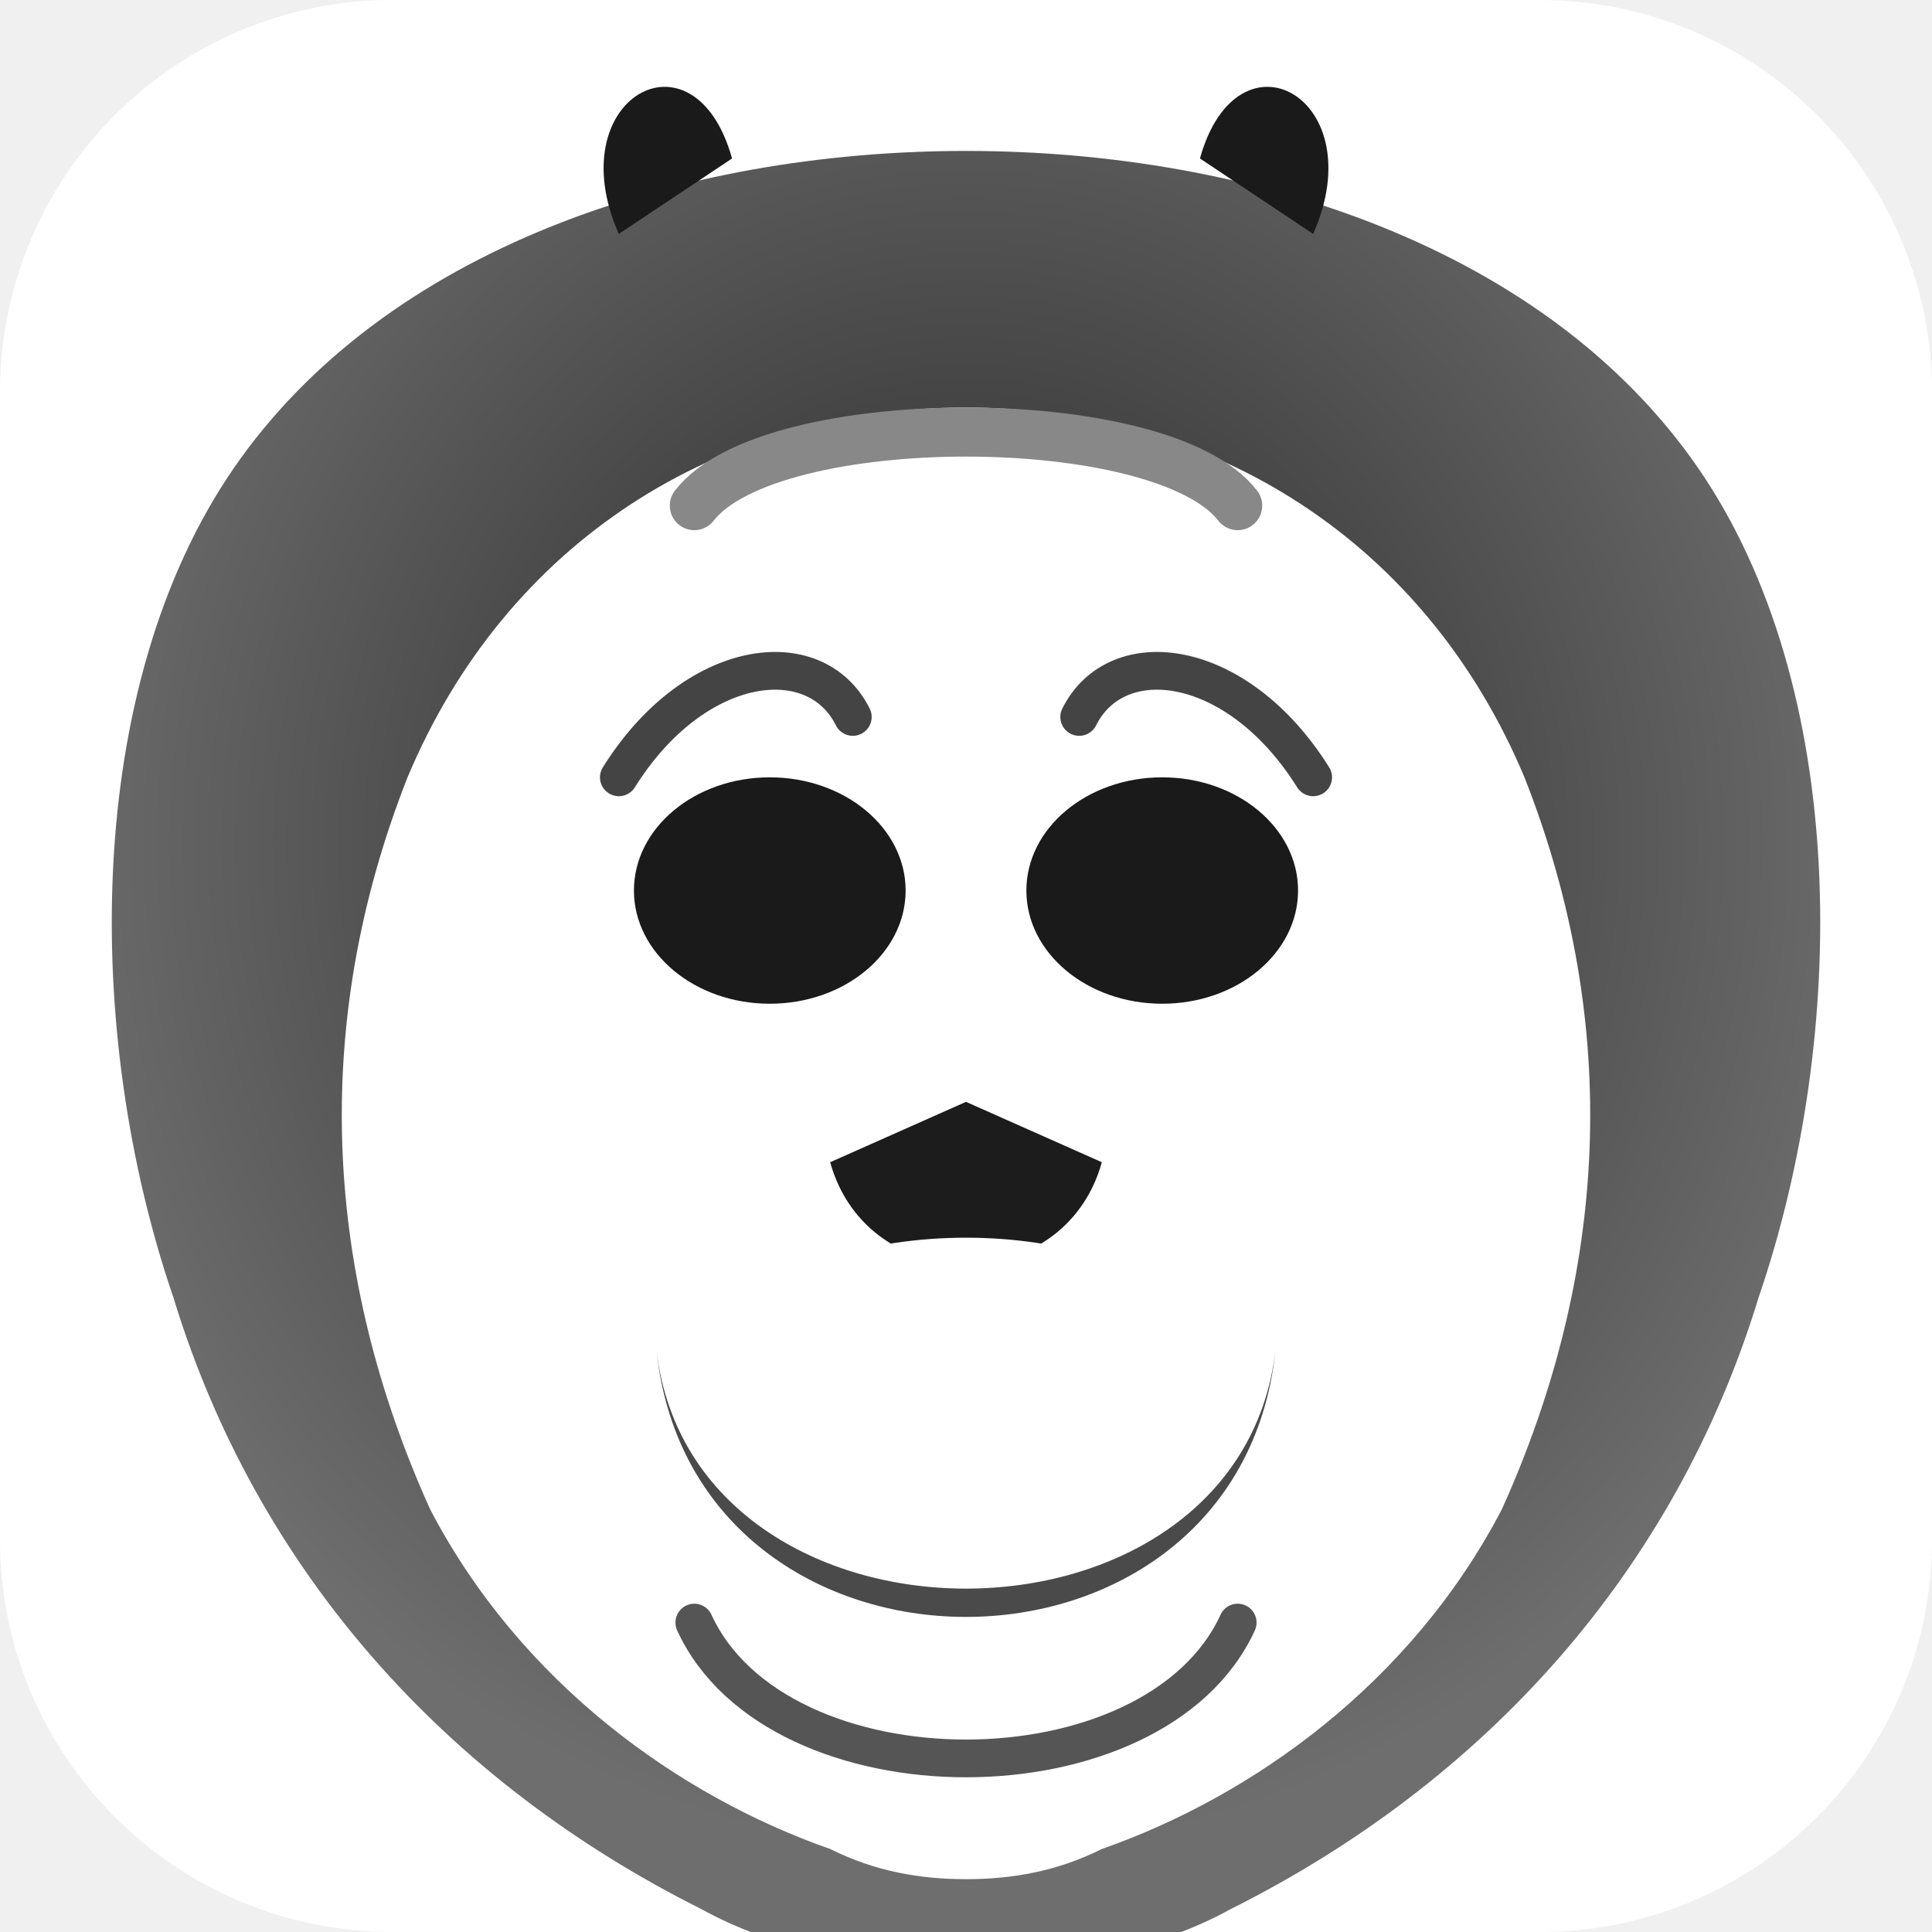
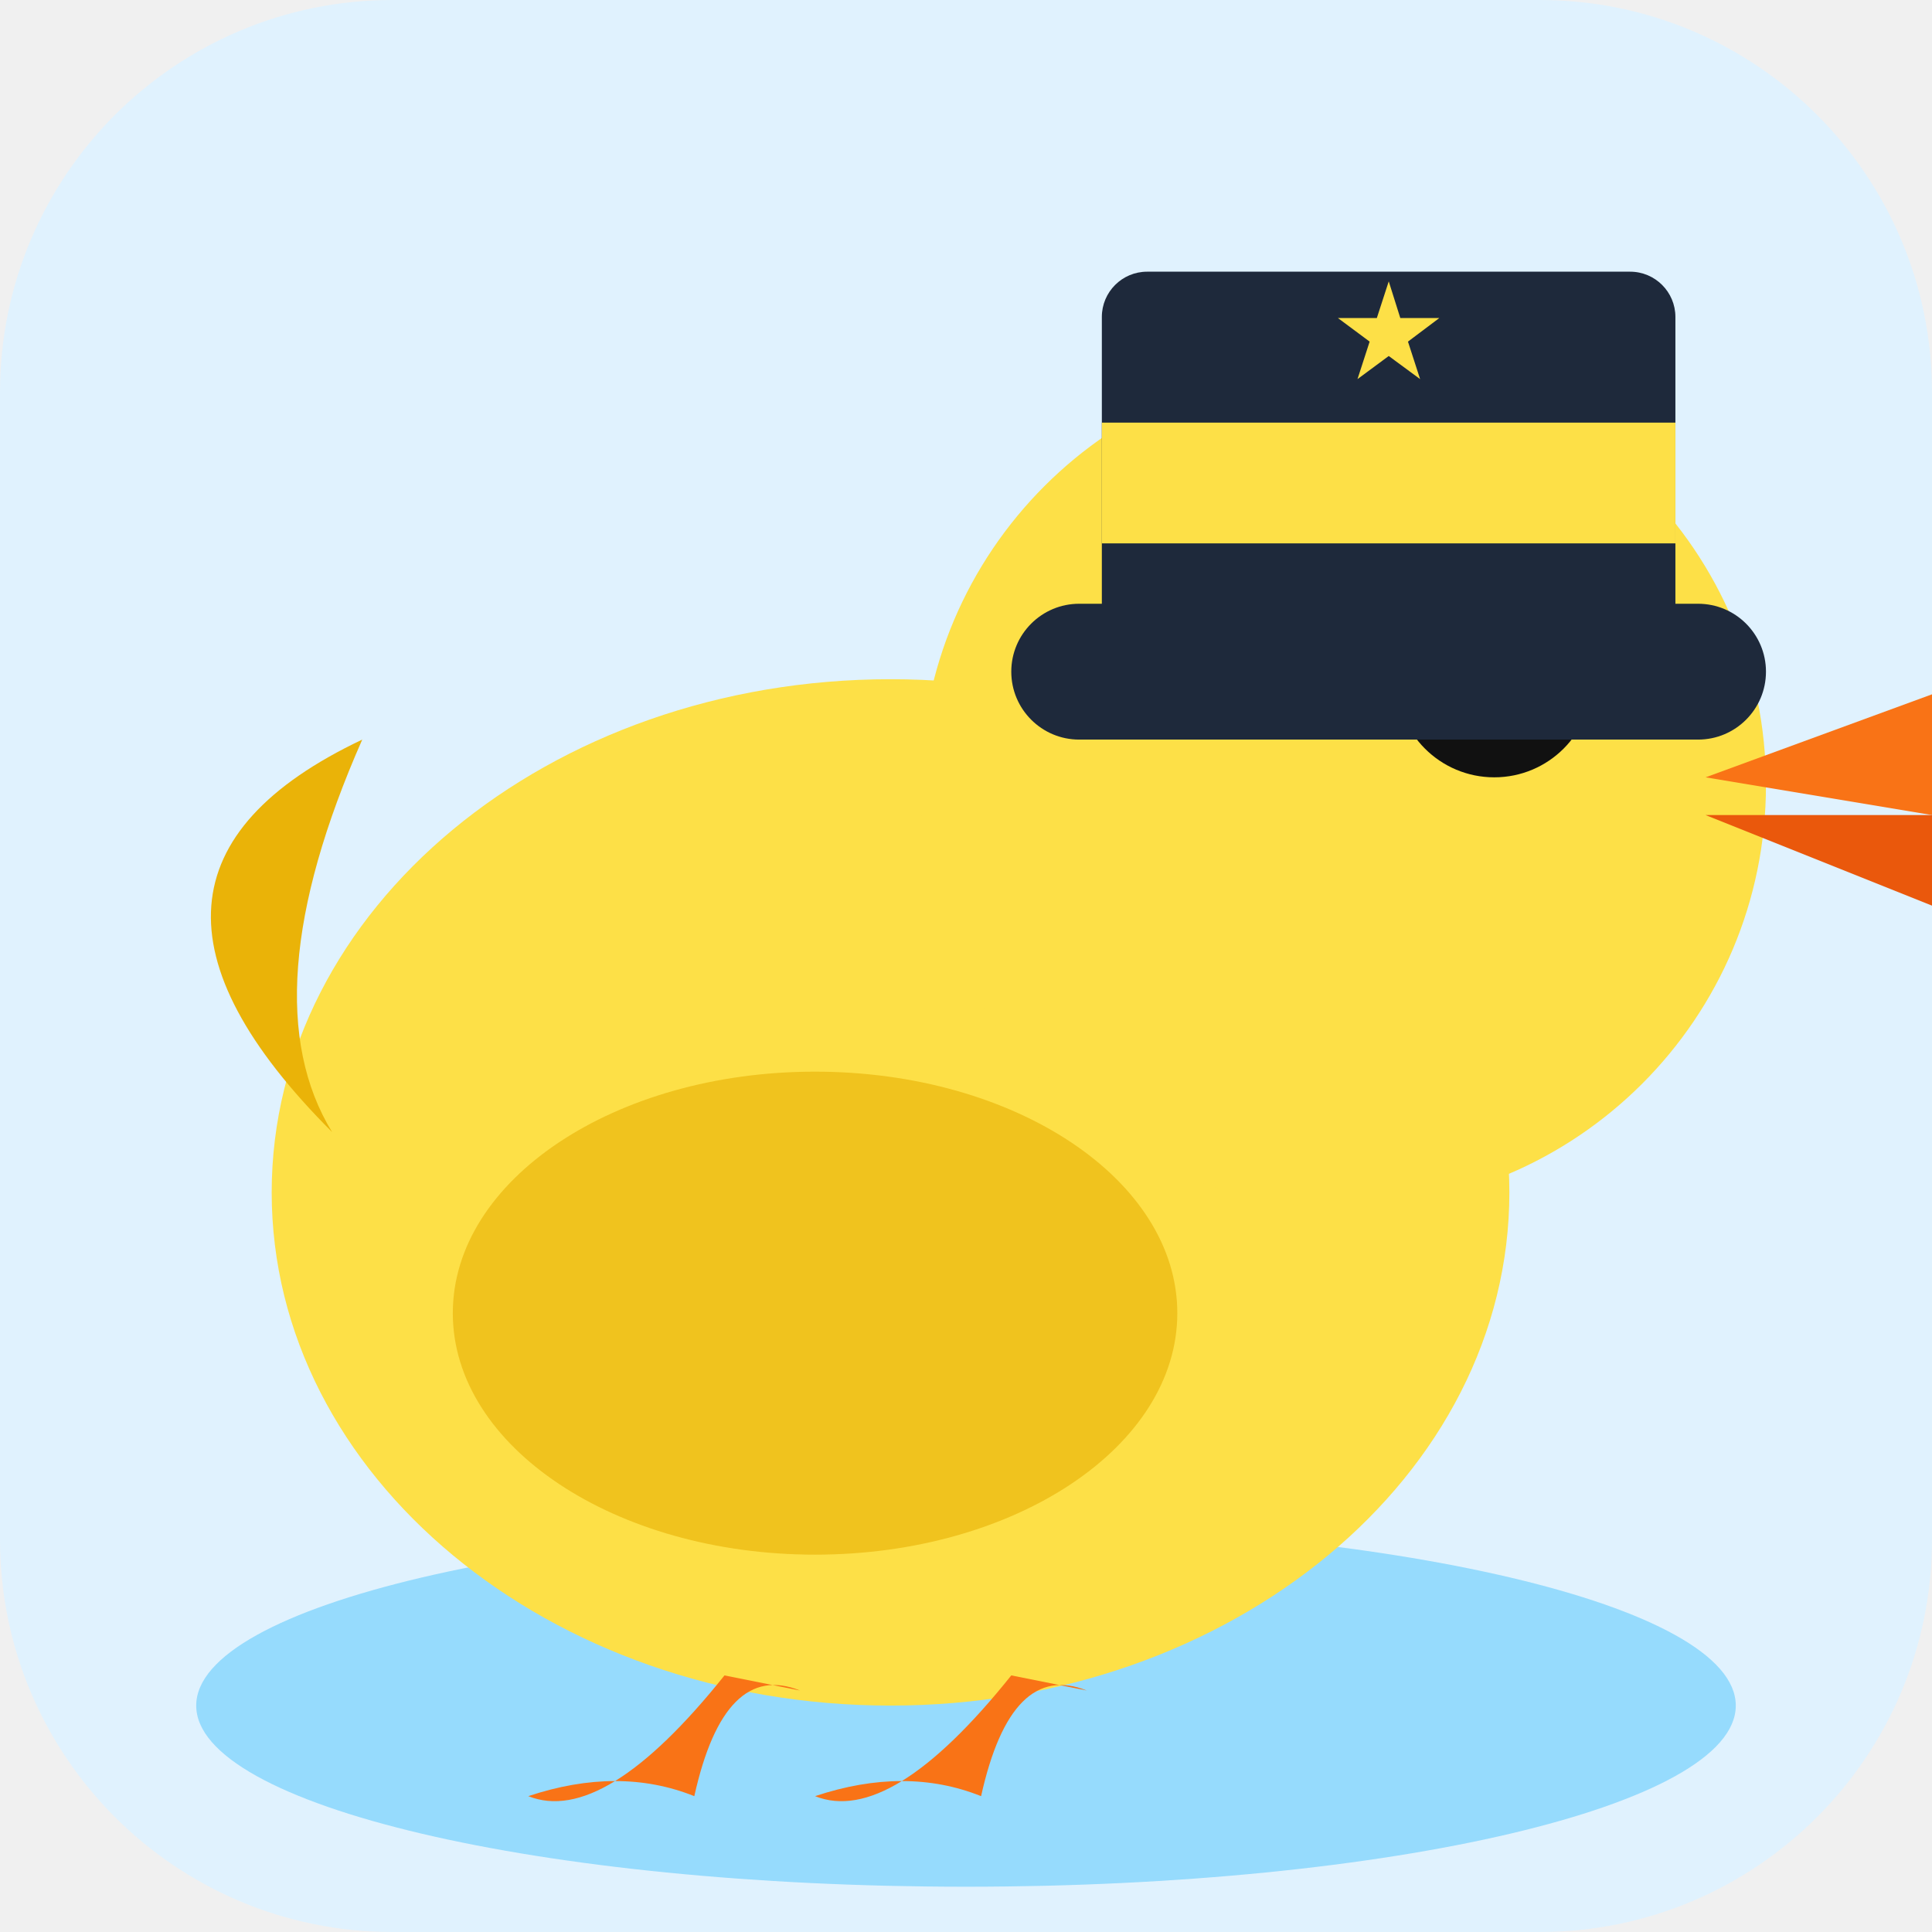
- <svg xmlns="http://www.w3.org/2000/svg" viewBox="0 0 256 256" role="img" aria-label="Picsou IA lion crest icon">
-   <rect width="256" height="256" rx="52" fill="#ffffff" />
-   <defs>
-     <radialGradient id="lionMane" cx="50%" cy="38%" r="56%">
-       <stop offset="0%" stop-color="#252525" />
-       <stop offset="100%" stop-color="#6e6e6e" />
-     </radialGradient>
-   </defs>
-   <path d="M128 20 C166 20 205 33 225 62 C245 91 245 137 233 172 C222 208 197 236 163 253 C154 258 141 261 128 261 C115 261 102 258 93 253 C59 236 34 208 23 172 C11 137 11 91 31 62 C51 33 90 20 128 20Z" fill="url(#lionMane)" />
-   <path d="M82 31 C74 13 92 3 97 21Z" fill="#1a1a1a" />
-   <path d="M174 31 C182 13 164 3 159 21Z" fill="#1a1a1a" />
-   <path d="M128 54 C161 54 189 72 202 103 C215 136 213 169 199 200 C187 223 166 238 146 245 C140 248 134 249 128 249 C122 249 116 248 110 245 C90 238 69 223 57 200 C43 169 41 136 54 103 C67 72 95 54 128 54Z" fill="white" />
-   <path d="M92 67 C102 54 154 54 164 67" stroke="#888" stroke-width="6.5" fill="none" stroke-linecap="round" />
-   <path d="M82 103 C92 87 108 85 113 95" stroke="#444" stroke-width="5" fill="none" stroke-linecap="round" />
-   <path d="M174 103 C164 87 148 85 143 95" stroke="#444" stroke-width="5" fill="none" stroke-linecap="round" />
-   <ellipse cx="102" cy="118" rx="18" ry="15" fill="#1a1a1a" />
-   <ellipse cx="154" cy="118" rx="18" ry="15" fill="#1a1a1a" />
-   <path d="M110 154 C115 172 141 172 146 154 L128 146Z" fill="#1c1c1c" />
-   <ellipse cx="128" cy="197" rx="46" ry="33" fill="white" />
-   <path d="M87 179 C92 226 164 226 169 179 C164 221 92 221 87 179Z" fill="#4a4a4a" />
-   <path d="M92 179 C100 169 156 169 164 179 L164 190 C156 179 100 179 92 190Z" fill="white" />
-   <path d="M92 215 C103 239 153 239 164 215" stroke="#555" stroke-width="5" fill="none" stroke-linecap="round" />
+ <svg xmlns="http://www.w3.org/2000/svg" viewBox="0 0 256 256" role="img" aria-label="Picsou IA duck icon">
+   <rect width="256" height="256" rx="52" fill="#e0f2fe" />
+   <ellipse cx="128" cy="226" rx="102" ry="24" fill="#7dd3fc" opacity="0.75" />
+   <ellipse cx="118" cy="158" rx="82" ry="68" fill="#FDE047" />
+   <ellipse cx="108" cy="174" rx="48" ry="32" fill="#EAB308" opacity="0.65" />
+   <path d="M44 150 Q10 116 48 98 Q33 132 44 150Z" fill="#EAB308" />
+   <circle cx="178" cy="104" r="56" fill="#FDE047" />
+   <circle cx="198" cy="90" r="13" fill="#111" />
+   <circle cx="201" cy="87" r="5" fill="white" />
+   <path d="M226 103 L256 92 L256 108 Z" fill="#F97316" />
+   <path d="M226 108 L256 108 L256 120 Z" fill="#EA580C" />
+   <path d="M96 222 Q80 242 70 238 Q82 234 92 238 Q96 220 106 224Z" fill="#F97316" />
+   <path d="M134 222 Q118 242 108 238 Q120 234 130 238 Q134 220 144 224Z" fill="#F97316" />
+   <rect x="146" y="36" width="76" height="50" rx="6" fill="#1e293b" />
+   <rect x="134" y="80" width="100" height="18" rx="9" fill="#1e293b" />
+   <rect x="146" y="56" width="76" height="16" fill="#FDE047" />
+   <text x="184" y="50" text-anchor="middle" font-size="18" fill="#FDE047">★</text>
</svg>
